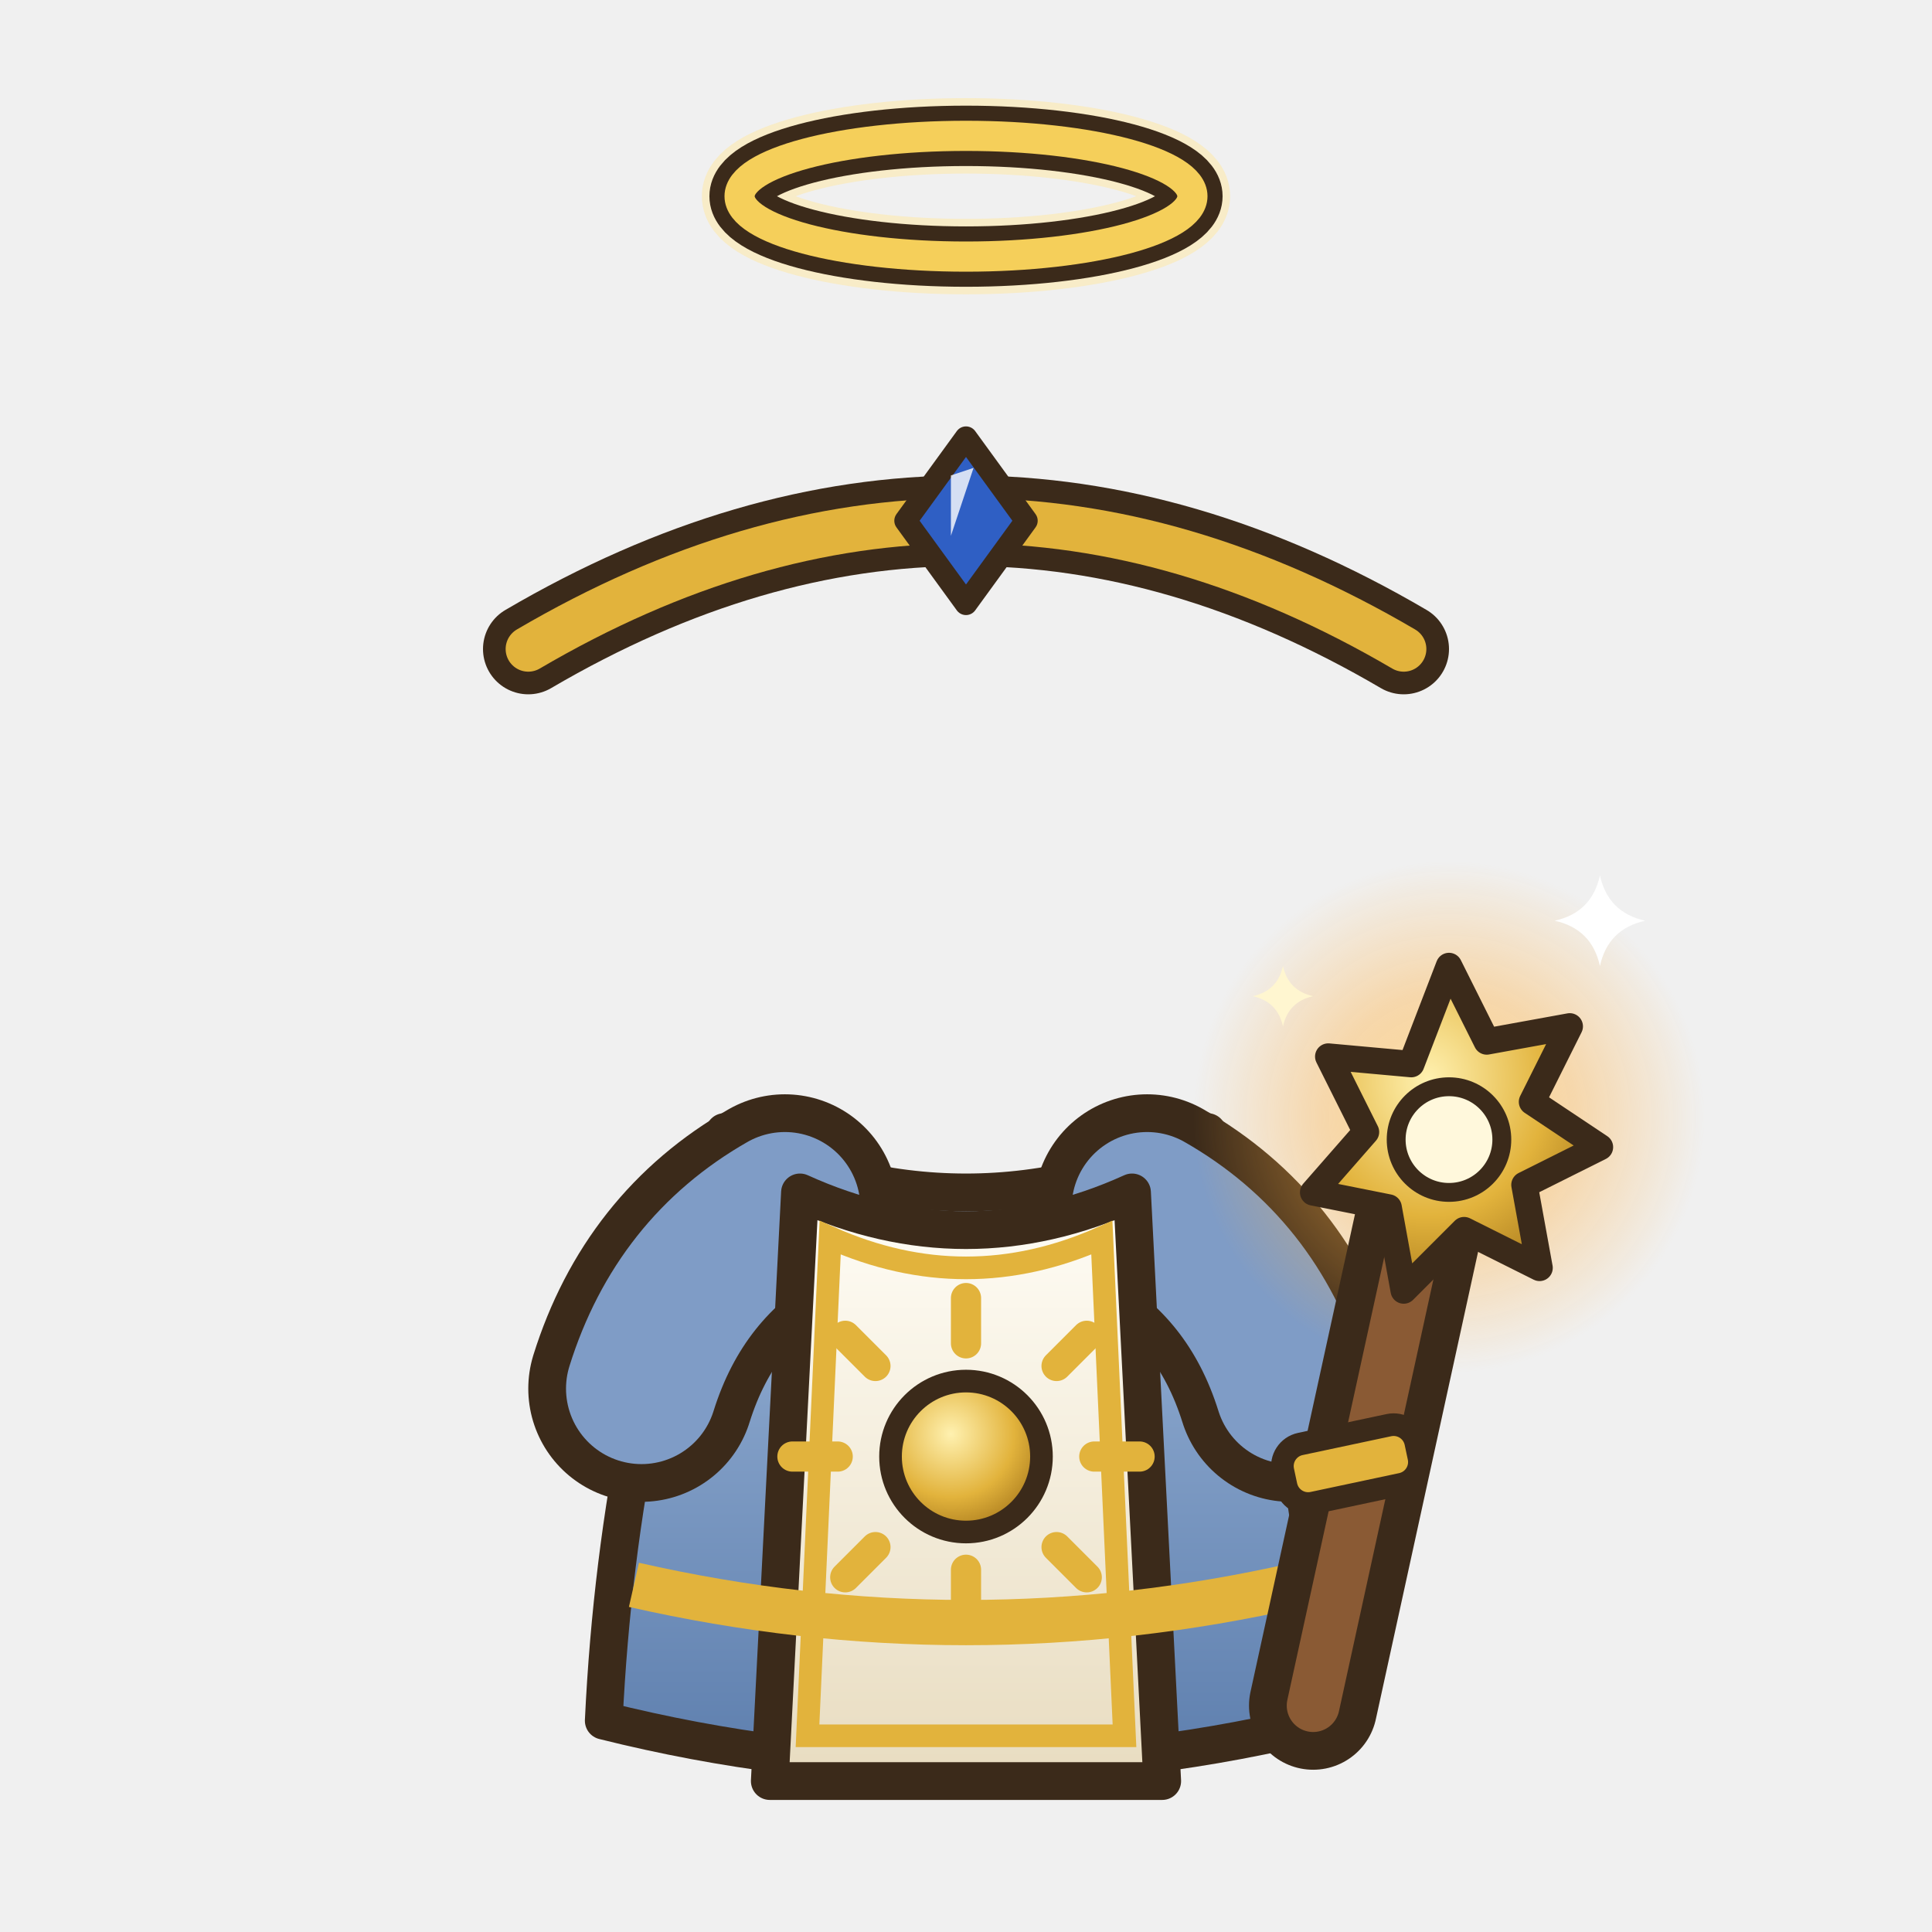
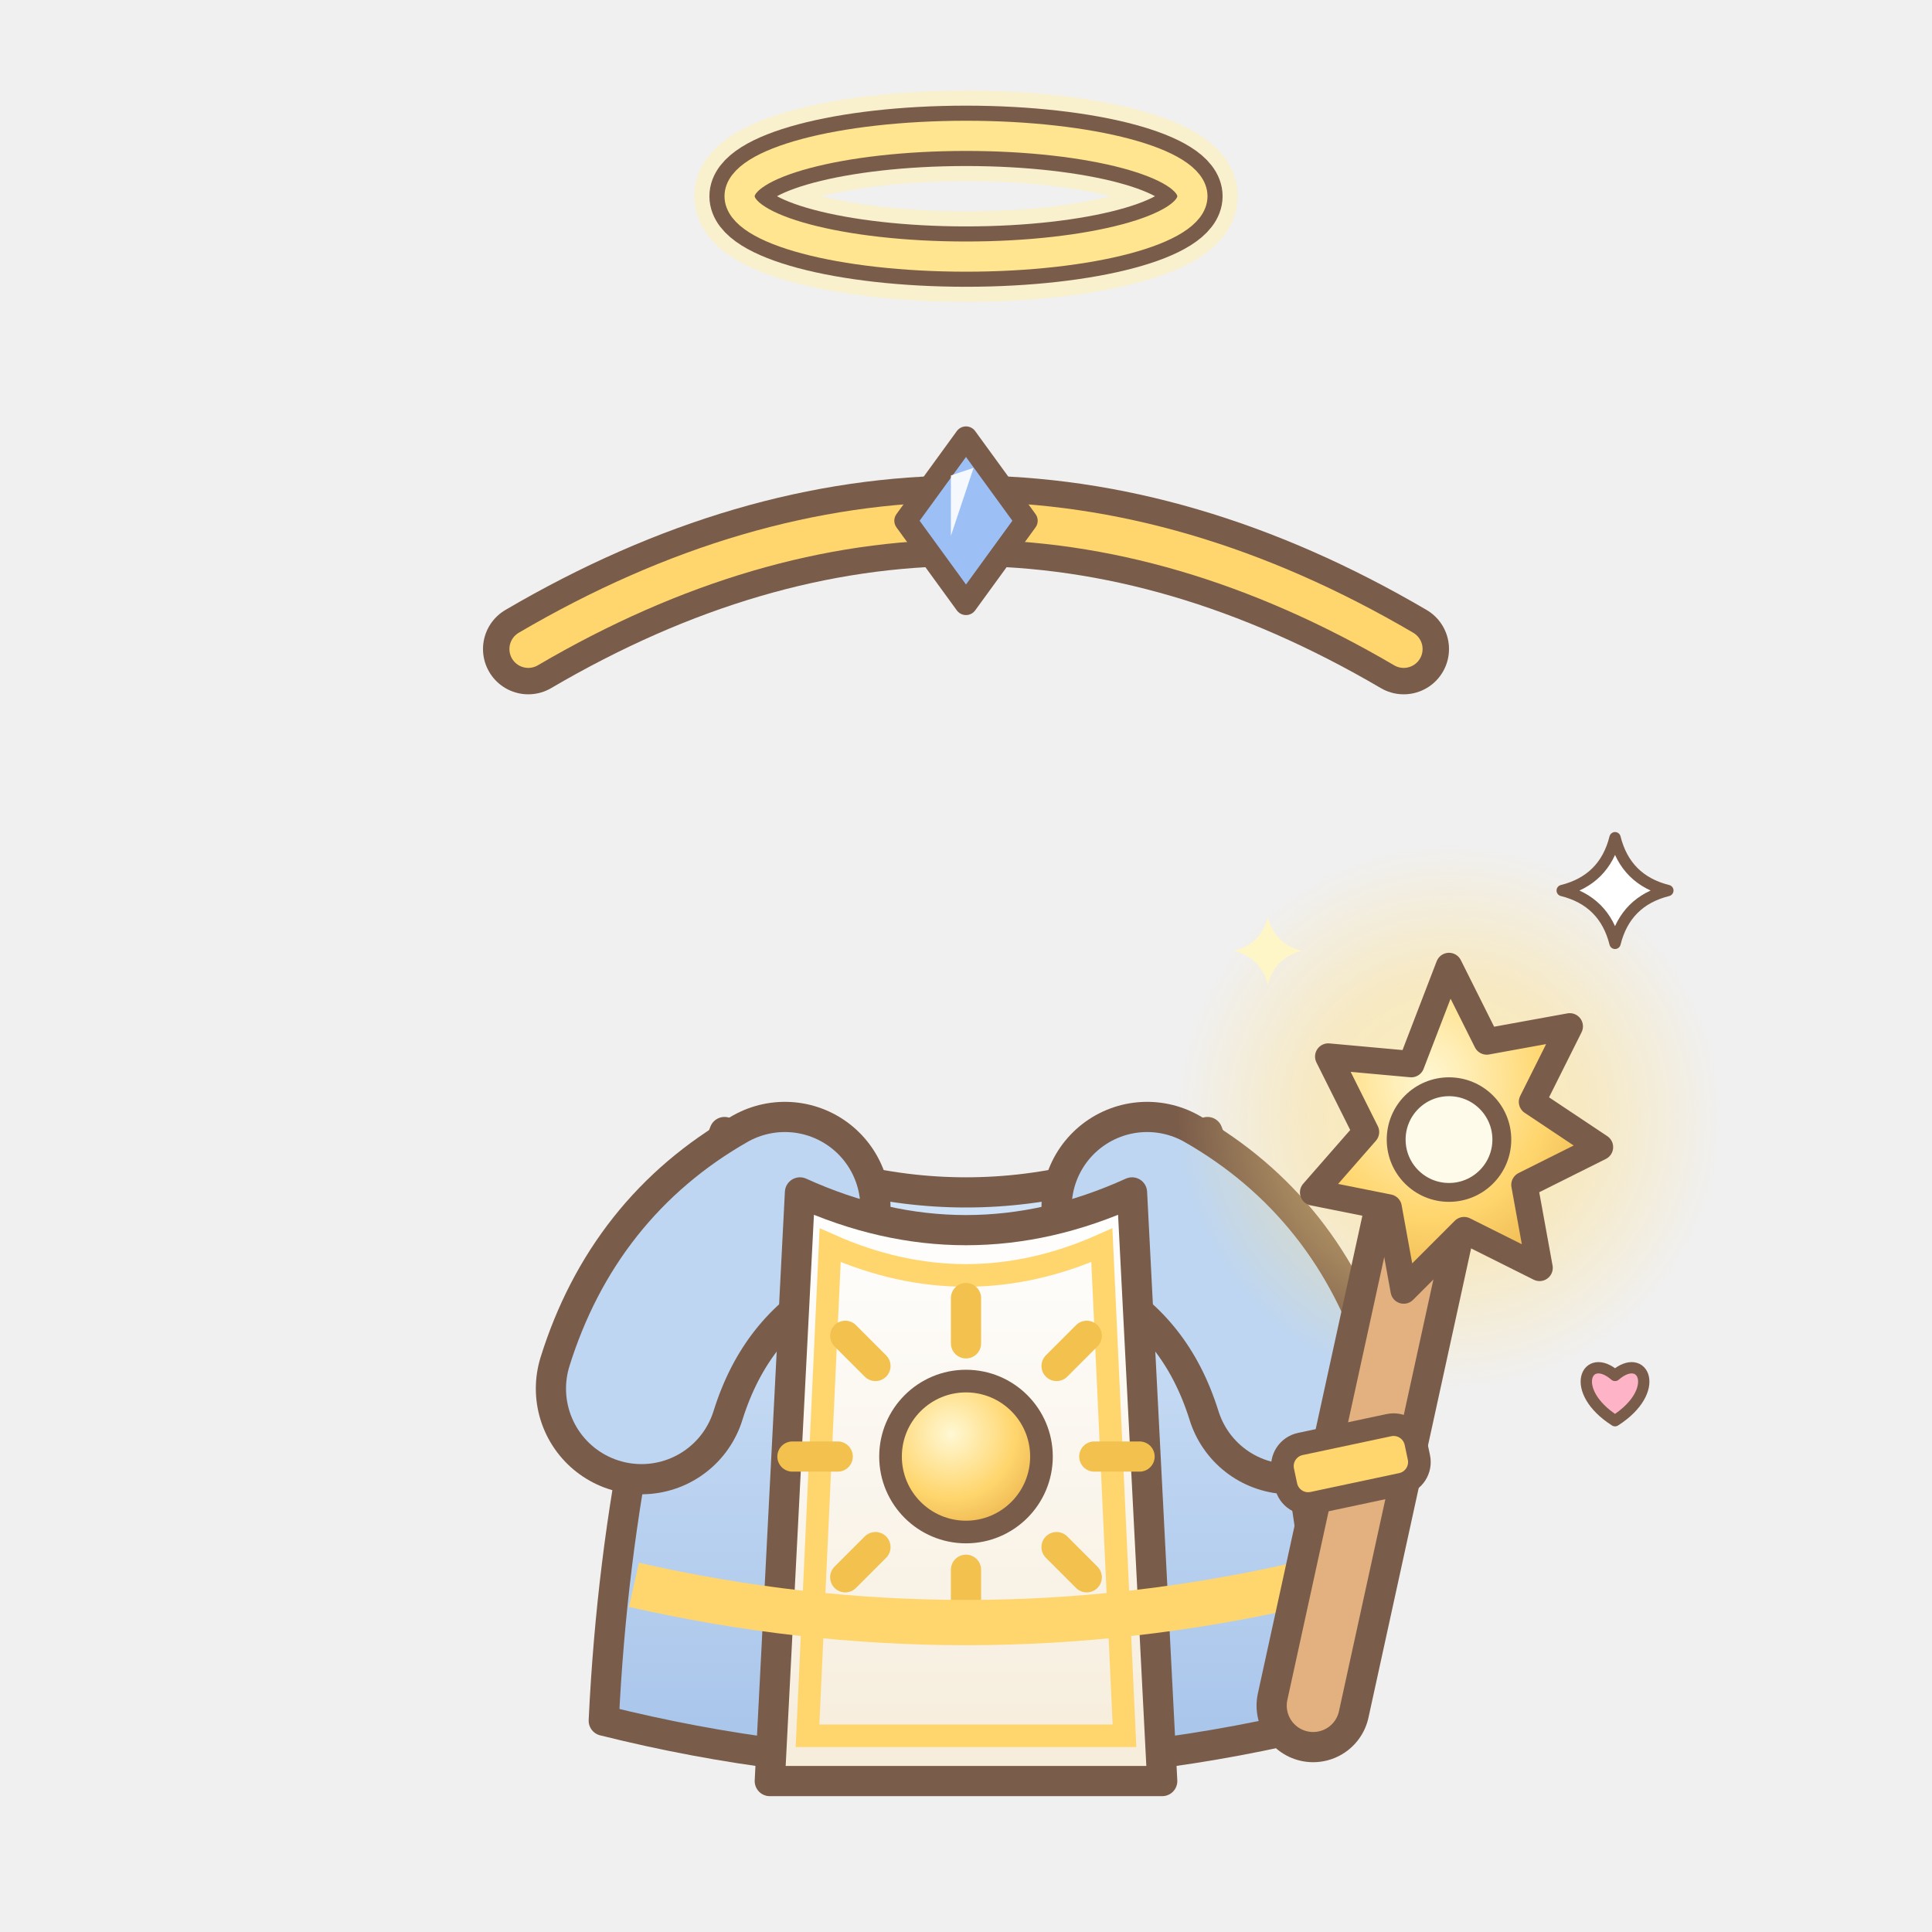
<svg xmlns="http://www.w3.org/2000/svg" width="256" height="256" viewBox="0 0 256 256">
  <defs>
    <linearGradient id="robe" x1="0" y1="0" x2="0" y2="1">
-       <stop offset="0" stop-color="#9EB8DA" />
-       <stop offset="1" stop-color="#5E7FAE" />
+       <stop offset="0" stop-color="#D5E6F9" />
+       <stop offset="1" stop-color="#A7C4EA" />
    </linearGradient>
    <linearGradient id="tab" x1="0" y1="0" x2="0" y2="1">
-       <stop offset="0" stop-color="#FFFDF6" />
-       <stop offset="1" stop-color="#E8DCC0" />
+       <stop offset="0" stop-color="#FFFFFF" />
+       <stop offset="1" stop-color="#F6ECDA" />
    </linearGradient>
    <radialGradient id="glow" cx="0.5" cy="0.5" r="0.5">
-       <stop offset="0" stop-color="#FFF3C4" stop-opacity="0.95" />
-       <stop offset="0.5" stop-color="#FFB347" stop-opacity="0.4" />
-       <stop offset="1" stop-color="#FFB347" stop-opacity="0" />
+       <stop offset="0" stop-color="#FFF8D6" stop-opacity="0.95" />
+       <stop offset="0.5" stop-color="#FFE08A" stop-opacity="0.45" />
+       <stop offset="1" stop-color="#FFE08A" stop-opacity="0" />
    </radialGradient>
    <radialGradient id="gold" cx="0.4" cy="0.35" r="0.7">
-       <stop offset="0" stop-color="#FFF1B0" stop-opacity="1" />
-       <stop offset="0.6" stop-color="#E2B33C" stop-opacity="1" />
-       <stop offset="1" stop-color="#A7781C" stop-opacity="1" />
+       <stop offset="0" stop-color="#FFF8D4" />
+       <stop offset="0.6" stop-color="#FFD66E" />
+       <stop offset="1" stop-color="#EAB24C" />
    </radialGradient>
  </defs>
-   <path d="M96 150 Q128 166 160 150 Q174 186 176 228 Q128 240 80 228 Q82 186 96 150 Z" fill="url(#robe)" stroke="#3B2A1A" stroke-width="5" stroke-linejoin="round" stroke-linecap="round" />
-   <path d="M104 160 Q90 168 85 184" fill="none" stroke="#3B2A1A" stroke-width="30" stroke-linecap="round" stroke-linejoin="round" />
-   <path d="M104 160 Q90 168 85 184" fill="none" stroke="#7F9CC6" stroke-width="20" stroke-linecap="round" stroke-linejoin="round" />
-   <path d="M152 160 Q166 168 171 184" fill="none" stroke="#3B2A1A" stroke-width="30" stroke-linecap="round" stroke-linejoin="round" />
-   <path d="M152 160 Q166 168 171 184" fill="none" stroke="#7F9CC6" stroke-width="20" stroke-linecap="round" stroke-linejoin="round" />
-   <path d="M106 158 Q128 168 150 158 L154 236 L102 236 Z" fill="url(#tab)" stroke="#3B2A1A" stroke-width="5" stroke-linejoin="round" stroke-linecap="round" />
-   <path d="M110 164 Q128 172 146 164 L149 230 L107 230 Z" fill="none" stroke="#E2B33C" stroke-width="3" />
-   <g stroke="#E2B33C" stroke-width="4" stroke-linecap="round">
+   <path d="M96 150 Q128 166 160 150 Q174 186 176 228 Q128 240 80 228 Q82 186 96 150 Z" fill="url(#robe)" stroke="#7A5C4A" stroke-width="4" stroke-linejoin="round" stroke-linecap="round" />
+   <path d="M104 160 Q90 168 85 184" fill="none" stroke="#7A5C4A" stroke-width="28" stroke-linejoin="round" stroke-linecap="round" />
+   <path d="M104 160 Q90 168 85 184" fill="none" stroke="#BED6F2" stroke-width="20" stroke-linecap="round" stroke-linejoin="round" />
+   <path d="M152 160 Q166 168 171 184" fill="none" stroke="#7A5C4A" stroke-width="28" stroke-linejoin="round" stroke-linecap="round" />
+   <path d="M152 160 Q166 168 171 184" fill="none" stroke="#BED6F2" stroke-width="20" stroke-linecap="round" stroke-linejoin="round" />
+   <path d="M106 158 Q128 168 150 158 L154 236 L102 236 Z" fill="url(#tab)" stroke="#7A5C4A" stroke-width="4" stroke-linejoin="round" stroke-linecap="round" />
+   <path d="M110 165 Q128 173 146 165 L149 230 L107 230 Z" fill="none" stroke="#FFD66E" stroke-width="3" />
+   <g stroke="#F2C14E" stroke-width="4" stroke-linecap="round">
    <path d="M128 178 L128 172 M128 208 L128 214 M111 193 L105 193 M145 193 L151 193 M116 181 L112 177 M140 181 L144 177 M116 205 L112 209 M140 205 L144 209" />
  </g>
-   <circle cx="128" cy="193" r="10" fill="url(#gold)" stroke="#3B2A1A" stroke-width="3" stroke-linejoin="round" stroke-linecap="round" />
-   <path d="M84 210 Q128 220 172 210" fill="none" stroke="#E2B33C" stroke-width="6" />
-   <circle cx="192" cy="148" r="34" fill="url(#glow)" />
-   <path d="M174 226 L188 162" fill="none" stroke="#3B2A1A" stroke-width="17" stroke-linecap="round" stroke-linejoin="round" />
-   <path d="M174 226 L188 162" fill="none" stroke="#8A5A34" stroke-width="7" stroke-linecap="round" stroke-linejoin="round" />
-   <g fill="url(#gold)" stroke="#3B2A1A" stroke-width="3.5" stroke-linejoin="round" stroke-linecap="round">
-     <path d="M192 128 L197 138 L208 136 L203 146 L212 152 L202 157 L204 168 L194 163 L186 171 L184 160 L174 158 L181 150 L176 140 L187 141 Z" />
-   </g>
-   <circle cx="192" cy="151" r="7" fill="#FFF8DC" stroke="#3B2A1A" stroke-width="2.5" stroke-linejoin="round" stroke-linecap="round" />
-   <rect x="170" y="190" width="18" height="8" rx="3" fill="#E2B33C" transform="rotate(-12 179 194)" stroke="#3B2A1A" stroke-width="3" stroke-linejoin="round" stroke-linecap="round" />
-   <ellipse cx="128" cy="26" rx="30" ry="8" fill="none" stroke="#FFE7A0" stroke-width="10" opacity="0.5" />
-   <ellipse cx="128" cy="26" rx="30" ry="8" fill="none" stroke="#3B2A1A" stroke-width="8" />
-   <ellipse cx="128" cy="26" rx="30" ry="8" fill="none" stroke="#F5CF5A" stroke-width="4" />
-   <path d="M70 86 Q128 52 186 86" fill="none" stroke="#3B2A1A" stroke-width="12" stroke-linecap="round" />
-   <path d="M70 86 Q128 52 186 86" fill="none" stroke="#E2B33C" stroke-width="6" stroke-linecap="round" />
-   <path d="M128 58 L136 69 L128 80 L120 69 Z" fill="#2F5FC4" stroke="#3B2A1A" stroke-width="3" stroke-linejoin="round" stroke-linecap="round" />
-   <path d="M126 63 L129 62 L126 71 Z" fill="#FFF" opacity="0.8" />
-   <path d="M212 116 Q213.08 120.92 218 122 Q213.08 123.08 212 128 Q210.92 123.08 206 122 Q210.92 120.92 212 116 Z" fill="#FFFFFF" />
-   <path d="M170 128 Q170.72 131.28 174 132 Q170.72 132.72 170 136 Q169.28 132.72 166 132 Q169.28 131.28 170 128 Z" fill="#FFF6D0" />
+   <circle cx="128" cy="193" r="10" fill="url(#gold)" stroke="#7A5C4A" stroke-width="3" stroke-linejoin="round" stroke-linecap="round" />
+   <path d="M84 210 Q128 220 172 210" fill="none" stroke="#FFD66E" stroke-width="6" />
+   <circle cx="192" cy="148" r="36" fill="url(#glow)" />
+   <path d="M174 226 L188 162" fill="none" stroke="#7A5C4A" stroke-width="15" stroke-linejoin="round" stroke-linecap="round" />
+   <path d="M174 226 L188 162" fill="none" stroke="#E2B17F" stroke-width="7" stroke-linecap="round" stroke-linejoin="round" />
+   <path d="M192 128 L197 138 L208 136 L203 146 L212 152 L202 157 L204 168 L194 163 L186 171 L184 160 L174 158 L181 150 L176 140 L187 141 Z" fill="url(#gold)" stroke="#7A5C4A" stroke-width="3.5" stroke-linejoin="round" stroke-linecap="round" />
+   <circle cx="192" cy="151" r="7" fill="#FFFBEA" stroke="#7A5C4A" stroke-width="2.5" stroke-linejoin="round" stroke-linecap="round" />
+   <rect x="170" y="190" width="18" height="8" rx="3" fill="#FFD66E" transform="rotate(-12 179 194)" stroke="#7A5C4A" stroke-width="3" stroke-linejoin="round" stroke-linecap="round" />
+   <ellipse cx="128" cy="26" rx="30" ry="8" fill="none" stroke="#FFF0B8" stroke-width="12" opacity="0.6" />
+   <ellipse cx="128" cy="26" rx="30" ry="8" fill="none" stroke="#7A5C4A" stroke-width="8" />
+   <ellipse cx="128" cy="26" rx="30" ry="8" fill="none" stroke="#FFE58F" stroke-width="4" />
+   <path d="M70 86 Q128 52 186 86" fill="none" stroke="#7A5C4A" stroke-width="12" stroke-linejoin="round" stroke-linecap="round" />
+   <path d="M70 86 Q128 52 186 86" fill="none" stroke="#FFD66E" stroke-width="5" stroke-linecap="round" stroke-linejoin="round" />
+   <path d="M128 58 L136 69 L128 80 L120 69 Z" fill="#9CC0F5" stroke="#7A5C4A" stroke-width="3" stroke-linejoin="round" stroke-linecap="round" />
+   <path d="M126 63 L129 62 L126 71 Z" fill="#FFFFFF" opacity="0.9" />
+   <path d="M214 111Q215.4 116.6 221 118Q215.4 119.4 214 125Q212.6 119.4 207 118Q212.6 116.6 214 111Z" fill="#FFFFFF" stroke="#7A5C4A" stroke-width="1.5" stroke-linejoin="round" stroke-linecap="round" />
+   <path d="M168 121.5Q168.9 125.1 172.5 126Q168.9 126.9 168 130.5Q167.1 126.9 163.5 126Q167.1 125.1 168 121.5Z" fill="#FFF6C8" />
+   <path d="M214 188.25C207.75 184.25 210.25 179 214 182.25C217.75 179 220.25 184.25 214 188.25Z" fill="#FFB3C6" stroke="#7A5C4A" stroke-width="1.5" stroke-linejoin="round" stroke-linecap="round" />
</svg>
